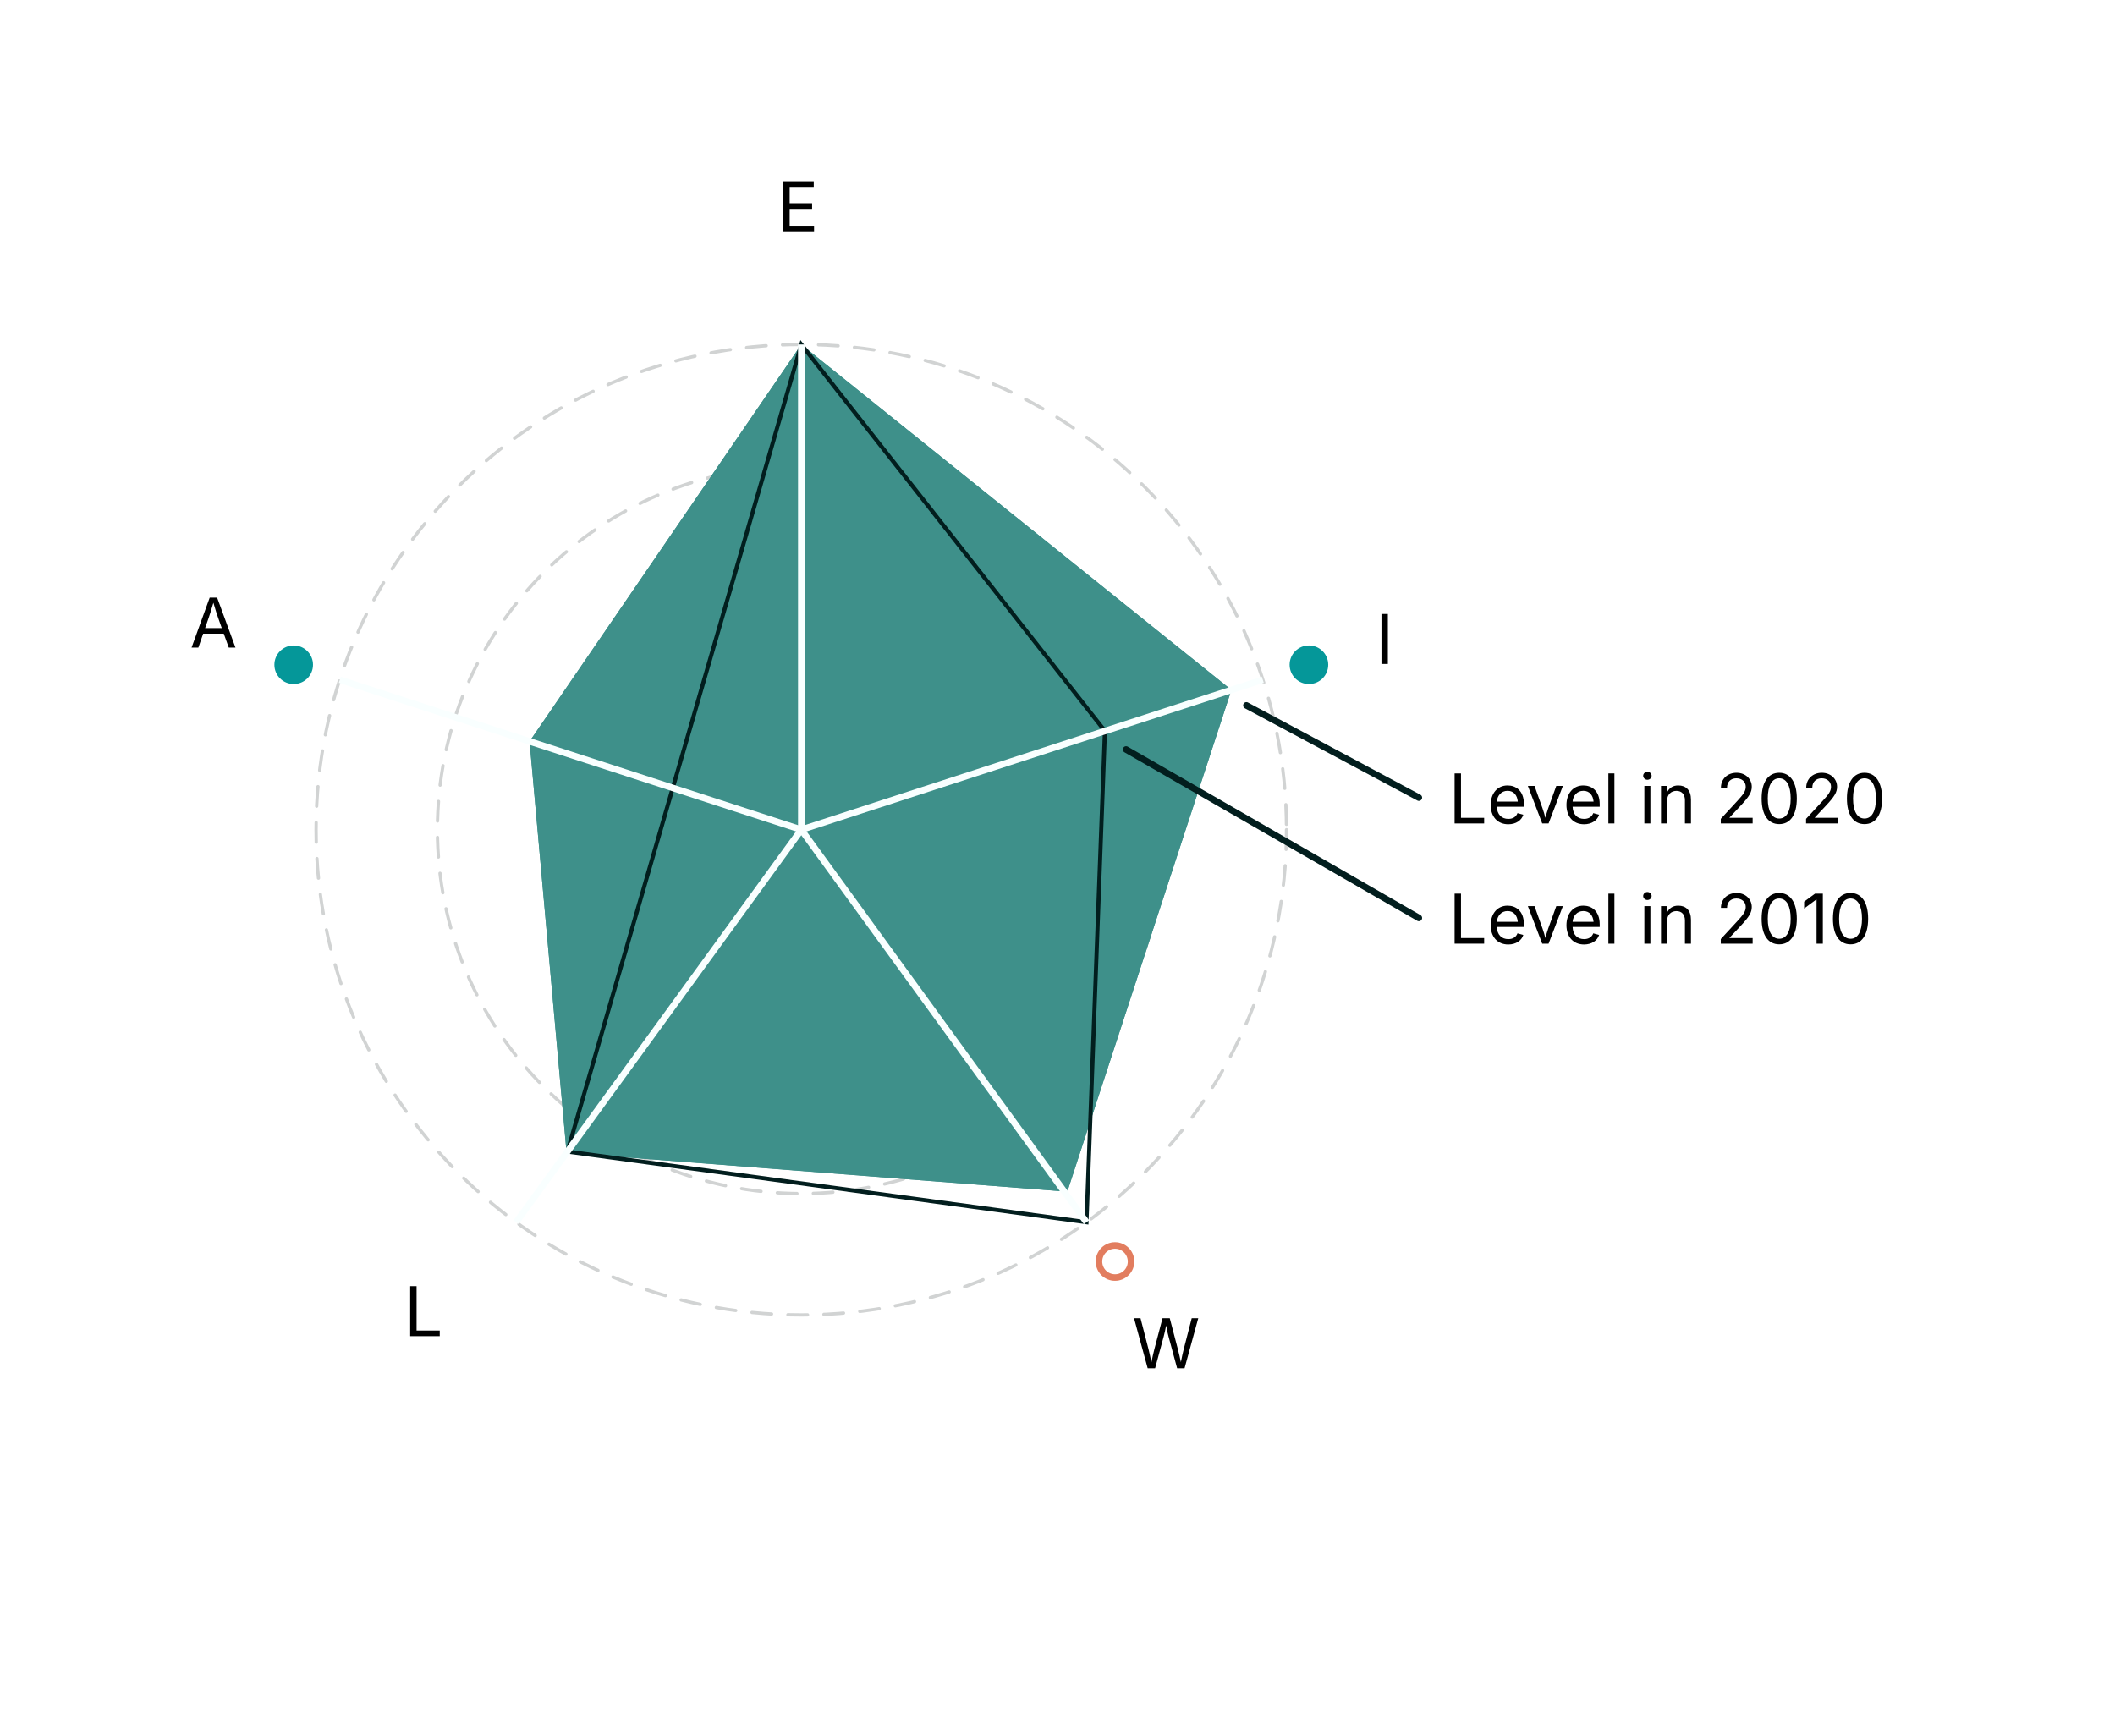
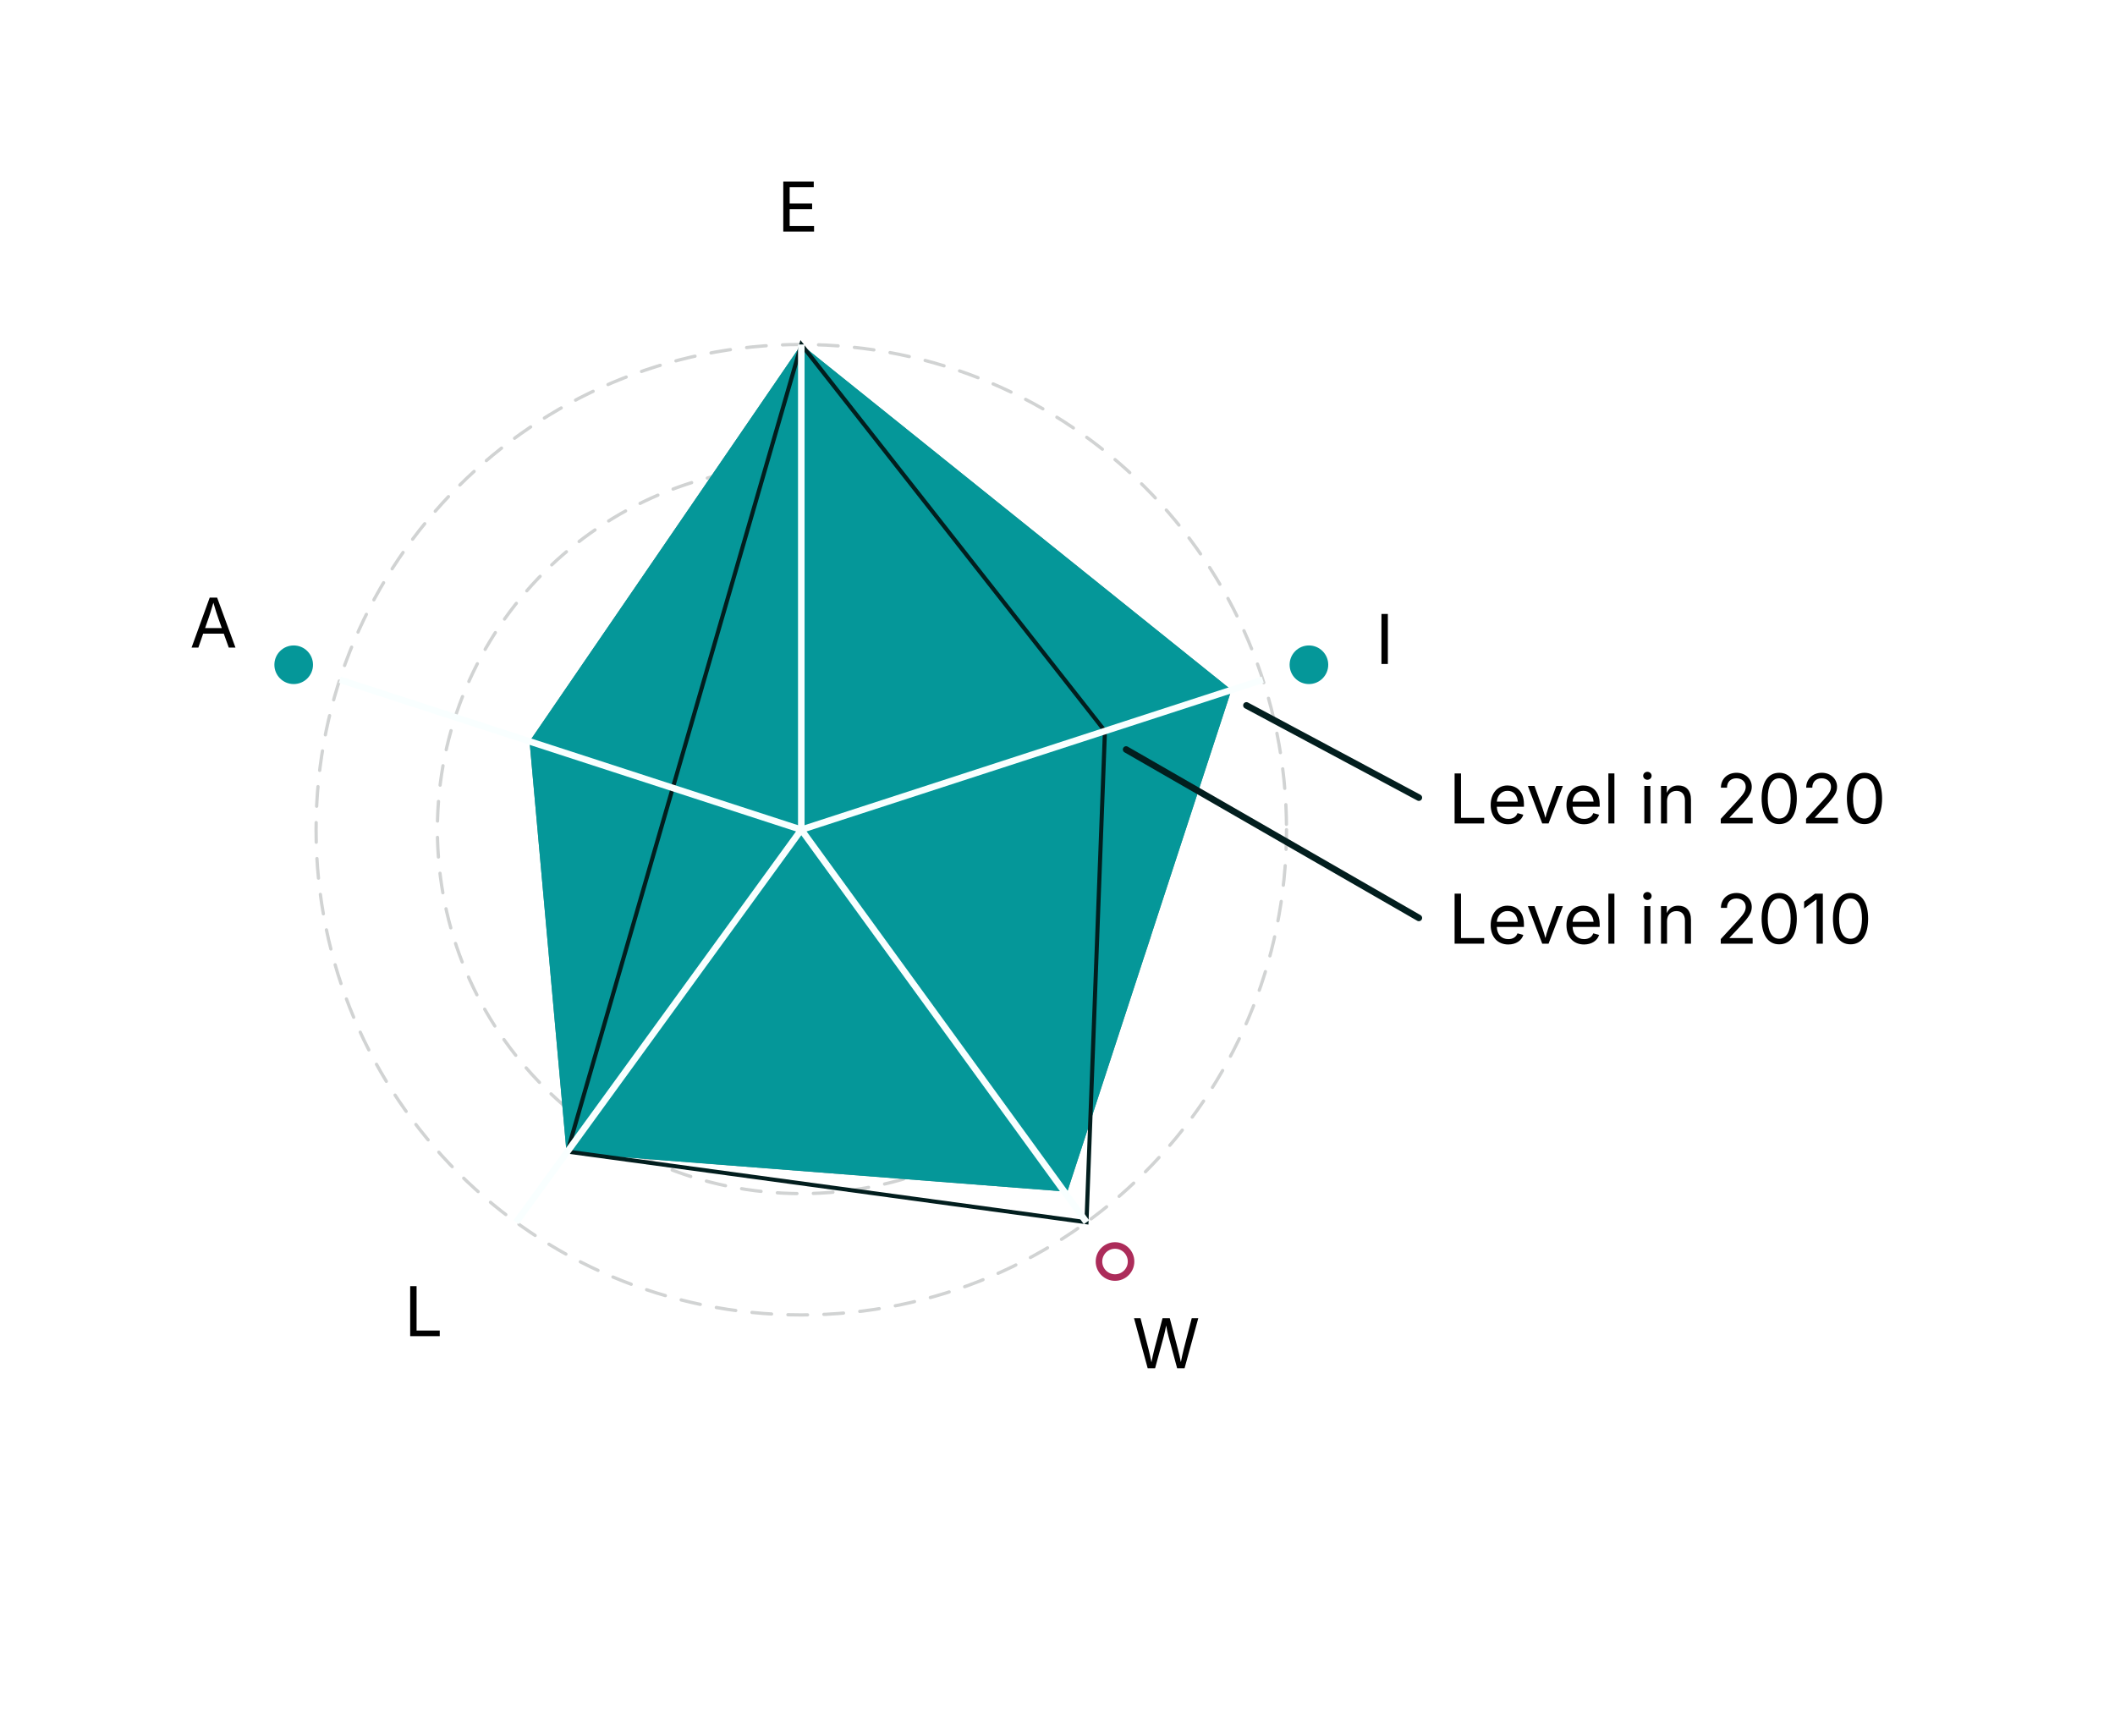
<svg xmlns="http://www.w3.org/2000/svg" id="g" data-name="legend" viewBox="0 0 646.25 530.25">
  <circle cx="244.84" cy="253.52" r="37.06" style="fill: none; stroke: #d1d3d3; stroke-dasharray: 0 0 6 5; stroke-linecap: round;" />
  <circle cx="244.84" cy="253.52" r="74.13" style="fill: none; stroke: #d1d3d3; stroke-dasharray: 0 0 6 5; stroke-linecap: round;" />
  <circle cx="244.84" cy="253.52" r="111.19" style="fill: none; stroke: #d1d3d3; stroke-dasharray: 0 0 6 5; stroke-linecap: round;" />
  <circle cx="244.84" cy="253.52" r="148.26" style="fill: none; stroke: #d1d3d3; stroke-dasharray: 0 0 6 5; stroke-linecap: round;" />
  <path d="M244.84,105.26l131.42,105.56-50.14,153.31-153-11.89-11.31-125.69,83.03-121.28Z" style="fill: #3e908a;" />
-   <path d="M244.84,105.26l131.42,105.56-50.14,153.31-153-11.89-11.31-125.69,83.03-121.28Z" style="fill: #3e908a;" />
+   <path d="M244.84,105.26l131.42,105.56-50.14,153.31-153-11.89-11.31-125.69,83.03-121.28Z" style="fill: #059799;" />
  <path d="M244.84,105.26l92.78,118.11-5.64,150.09-158.6-21.59,32.19-111.11,39.27-135.5Z" style="fill: none; stroke: #021e1e; stroke-width: 1.25px;" />
  <g>
    <line x1="244.84" y1="253.52" x2="244.84" y2="105.26" style="fill: none; stroke: #f9ffff; stroke-width: 2px;" />
    <line x1="244.84" y1="253.52" x2="385.85" y2="207.7" style="fill: none; stroke: #f9ffff; stroke-width: 2px;" />
    <line x1="244.84" y1="253.52" x2="331.99" y2="373.46" style="fill: none; stroke: #f9ffff; stroke-width: 2px;" />
    <line x1="244.84" y1="253.52" x2="157.7" y2="373.46" style="fill: none; stroke: #f9ffff; stroke-width: 2px;" />
    <line x1="244.84" y1="253.52" x2="103.84" y2="207.7" style="fill: none; stroke: #f9ffff; stroke-width: 2px;" />
  </g>
  <text transform="translate(237.49 70.75)" style="font-family: Inter-Regular, Inter; font-size: 21px; font-variation-settings: 'wght' 400, 'slnt' 0; isolation: isolate;">
    <tspan x="0" y="0">E</tspan>
  </text>
  <text transform="translate(420.27 202.88)" style="font-family: Inter-Regular, Inter; font-size: 21px; font-variation-settings: 'wght' 400, 'slnt' 0; isolation: isolate;">
    <tspan x="0" y="0">I</tspan>
  </text>
  <text transform="translate(345.98 418.08)" style="font-family: Inter-Regular, Inter; font-size: 21px; font-variation-settings: 'wght' 400, 'slnt' 0; isolation: isolate;">
    <tspan x="0" y="0">W</tspan>
  </text>
  <text transform="translate(123.49 408.27)" style="font-family: Inter-Regular, Inter; font-size: 21px; font-variation-settings: 'wght' 400, 'slnt' 0; isolation: isolate;">
    <tspan x="0" y="0">L</tspan>
  </text>
  <text transform="translate(58 197.88)" style="font-family: Inter-Regular, Inter; font-size: 21px; font-variation-settings: 'wght' 400, 'slnt' 0; isolation: isolate;">
    <tspan x="0" y="0">A</tspan>
  </text>
  <circle cx="399.95" cy="203.12" r="4.9" style="fill: #059799; stroke: #059799; stroke-width: 2px;" />
-   <circle cx="340.7" cy="385.46" r="4.9" style="fill: none; stroke: #e27d5f; stroke-width: 2px;" />
+   <circle cx="340.7" cy="385.46" r="4.9" style="fill: none; stroke: #ac2c5a; stroke-width: 2px;" />
  <circle cx="89.74" cy="203.12" r="4.9" style="fill: #059799; stroke: #059799; stroke-width: 2px;" />
  <text transform="translate(442.62 251.61)" style="font-family: Inter-Regular, Inter; font-size: 21px; font-variation-settings: 'wght' 400, 'slnt' 0;">
    <tspan x="0" y="0">L</tspan>
    <tspan x="11.81" y="0" style="letter-spacing: -.02em;">e</tspan>
    <tspan x="23.68" y="0" style="letter-spacing: -.02em;">v</tspan>
    <tspan x="34.96" y="0">el in 2020</tspan>
  </text>
  <text transform="translate(442.62 288.34)" style="font-family: Inter-Regular, Inter; font-size: 21px; font-variation-settings: 'wght' 400, 'slnt' 0;">
    <tspan x="0" y="0">L</tspan>
    <tspan x="11.81" y="0" style="letter-spacing: -.02em;">e</tspan>
    <tspan x="23.68" y="0" style="letter-spacing: -.02em;">v</tspan>
    <tspan x="34.96" y="0">el in 2010</tspan>
  </text>
  <line x1="380.85" y1="215.54" x2="433.54" y2="243.72" style="fill: none; stroke: #021e1e; stroke-linecap: round; stroke-width: 2px;" />
  <line x1="344.09" y1="229.01" x2="433.54" y2="280.48" style="fill: none; stroke: #021e1e; stroke-linecap: round; stroke-width: 2px;" />
</svg>
